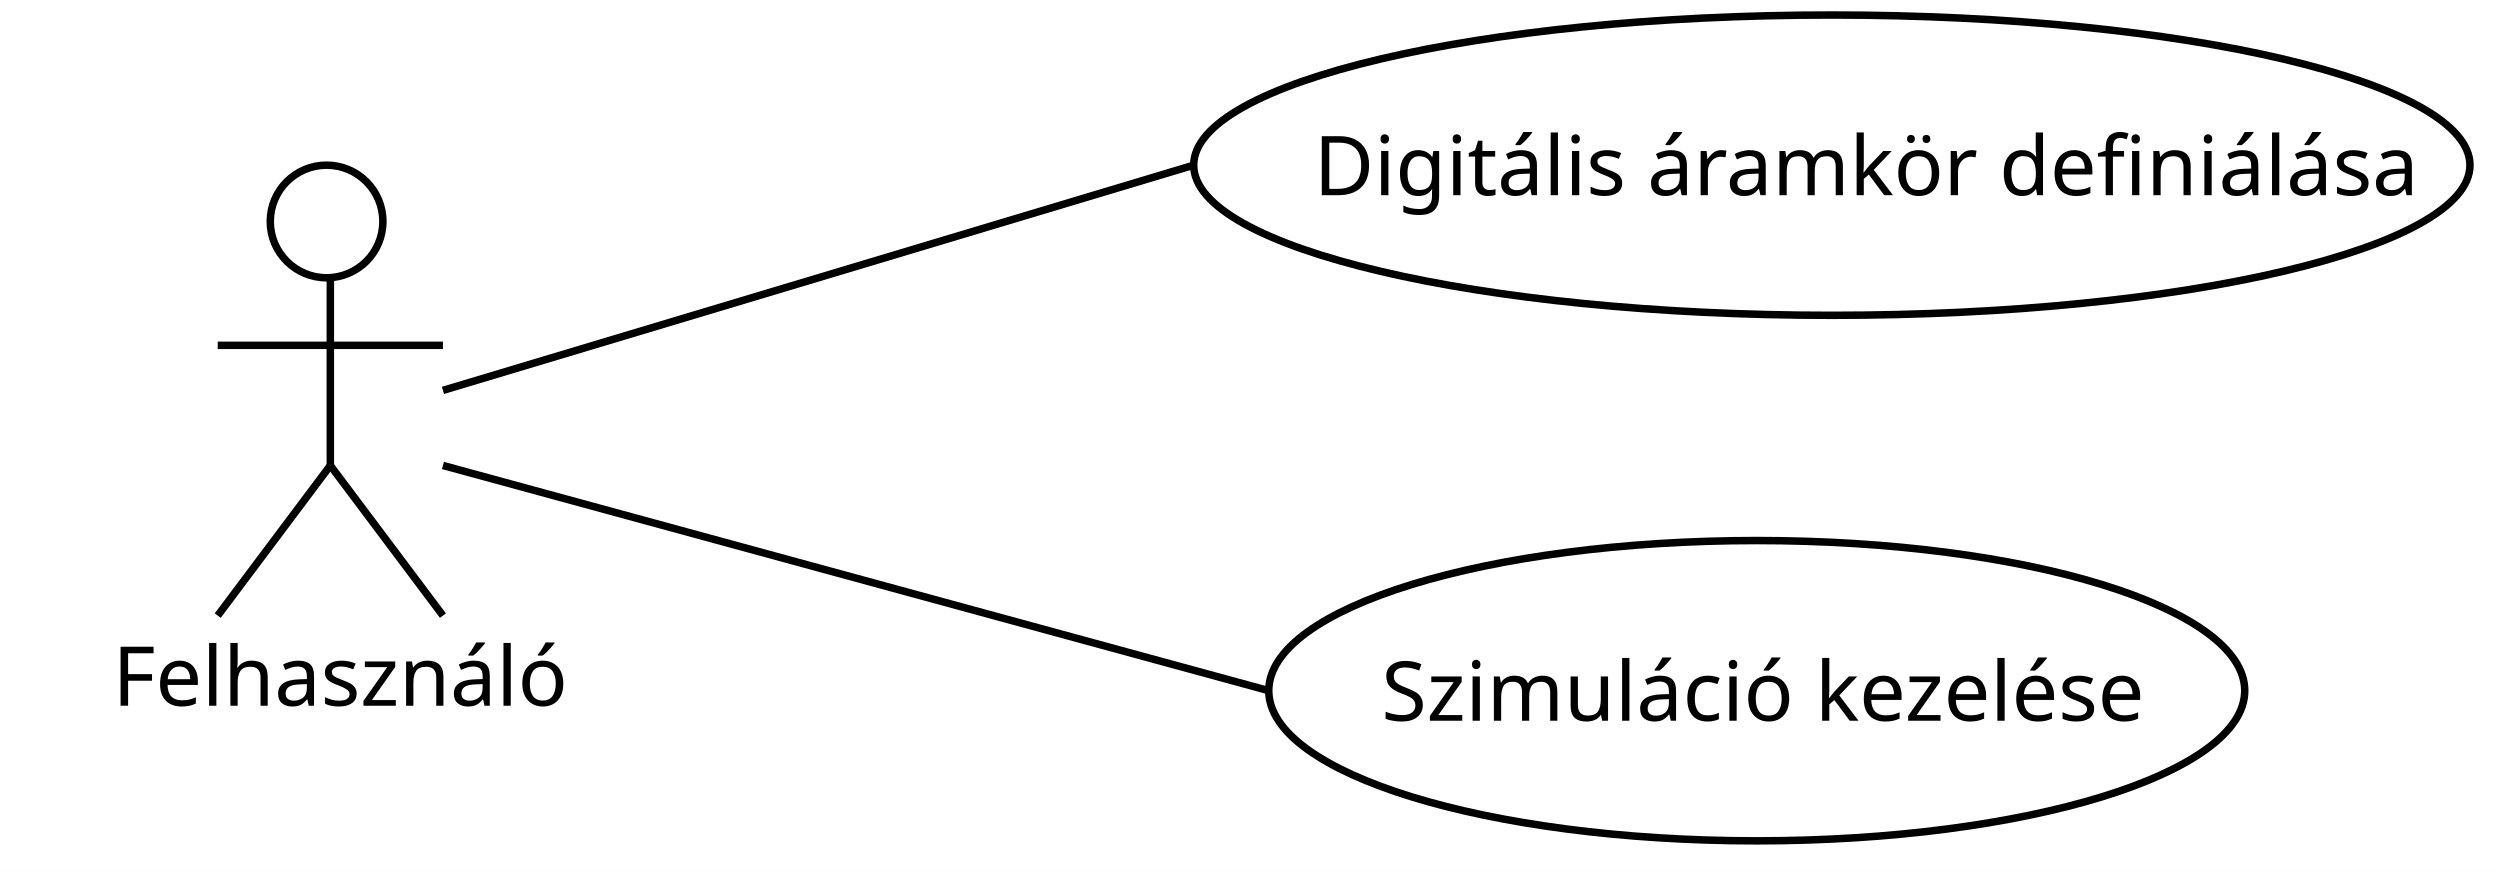
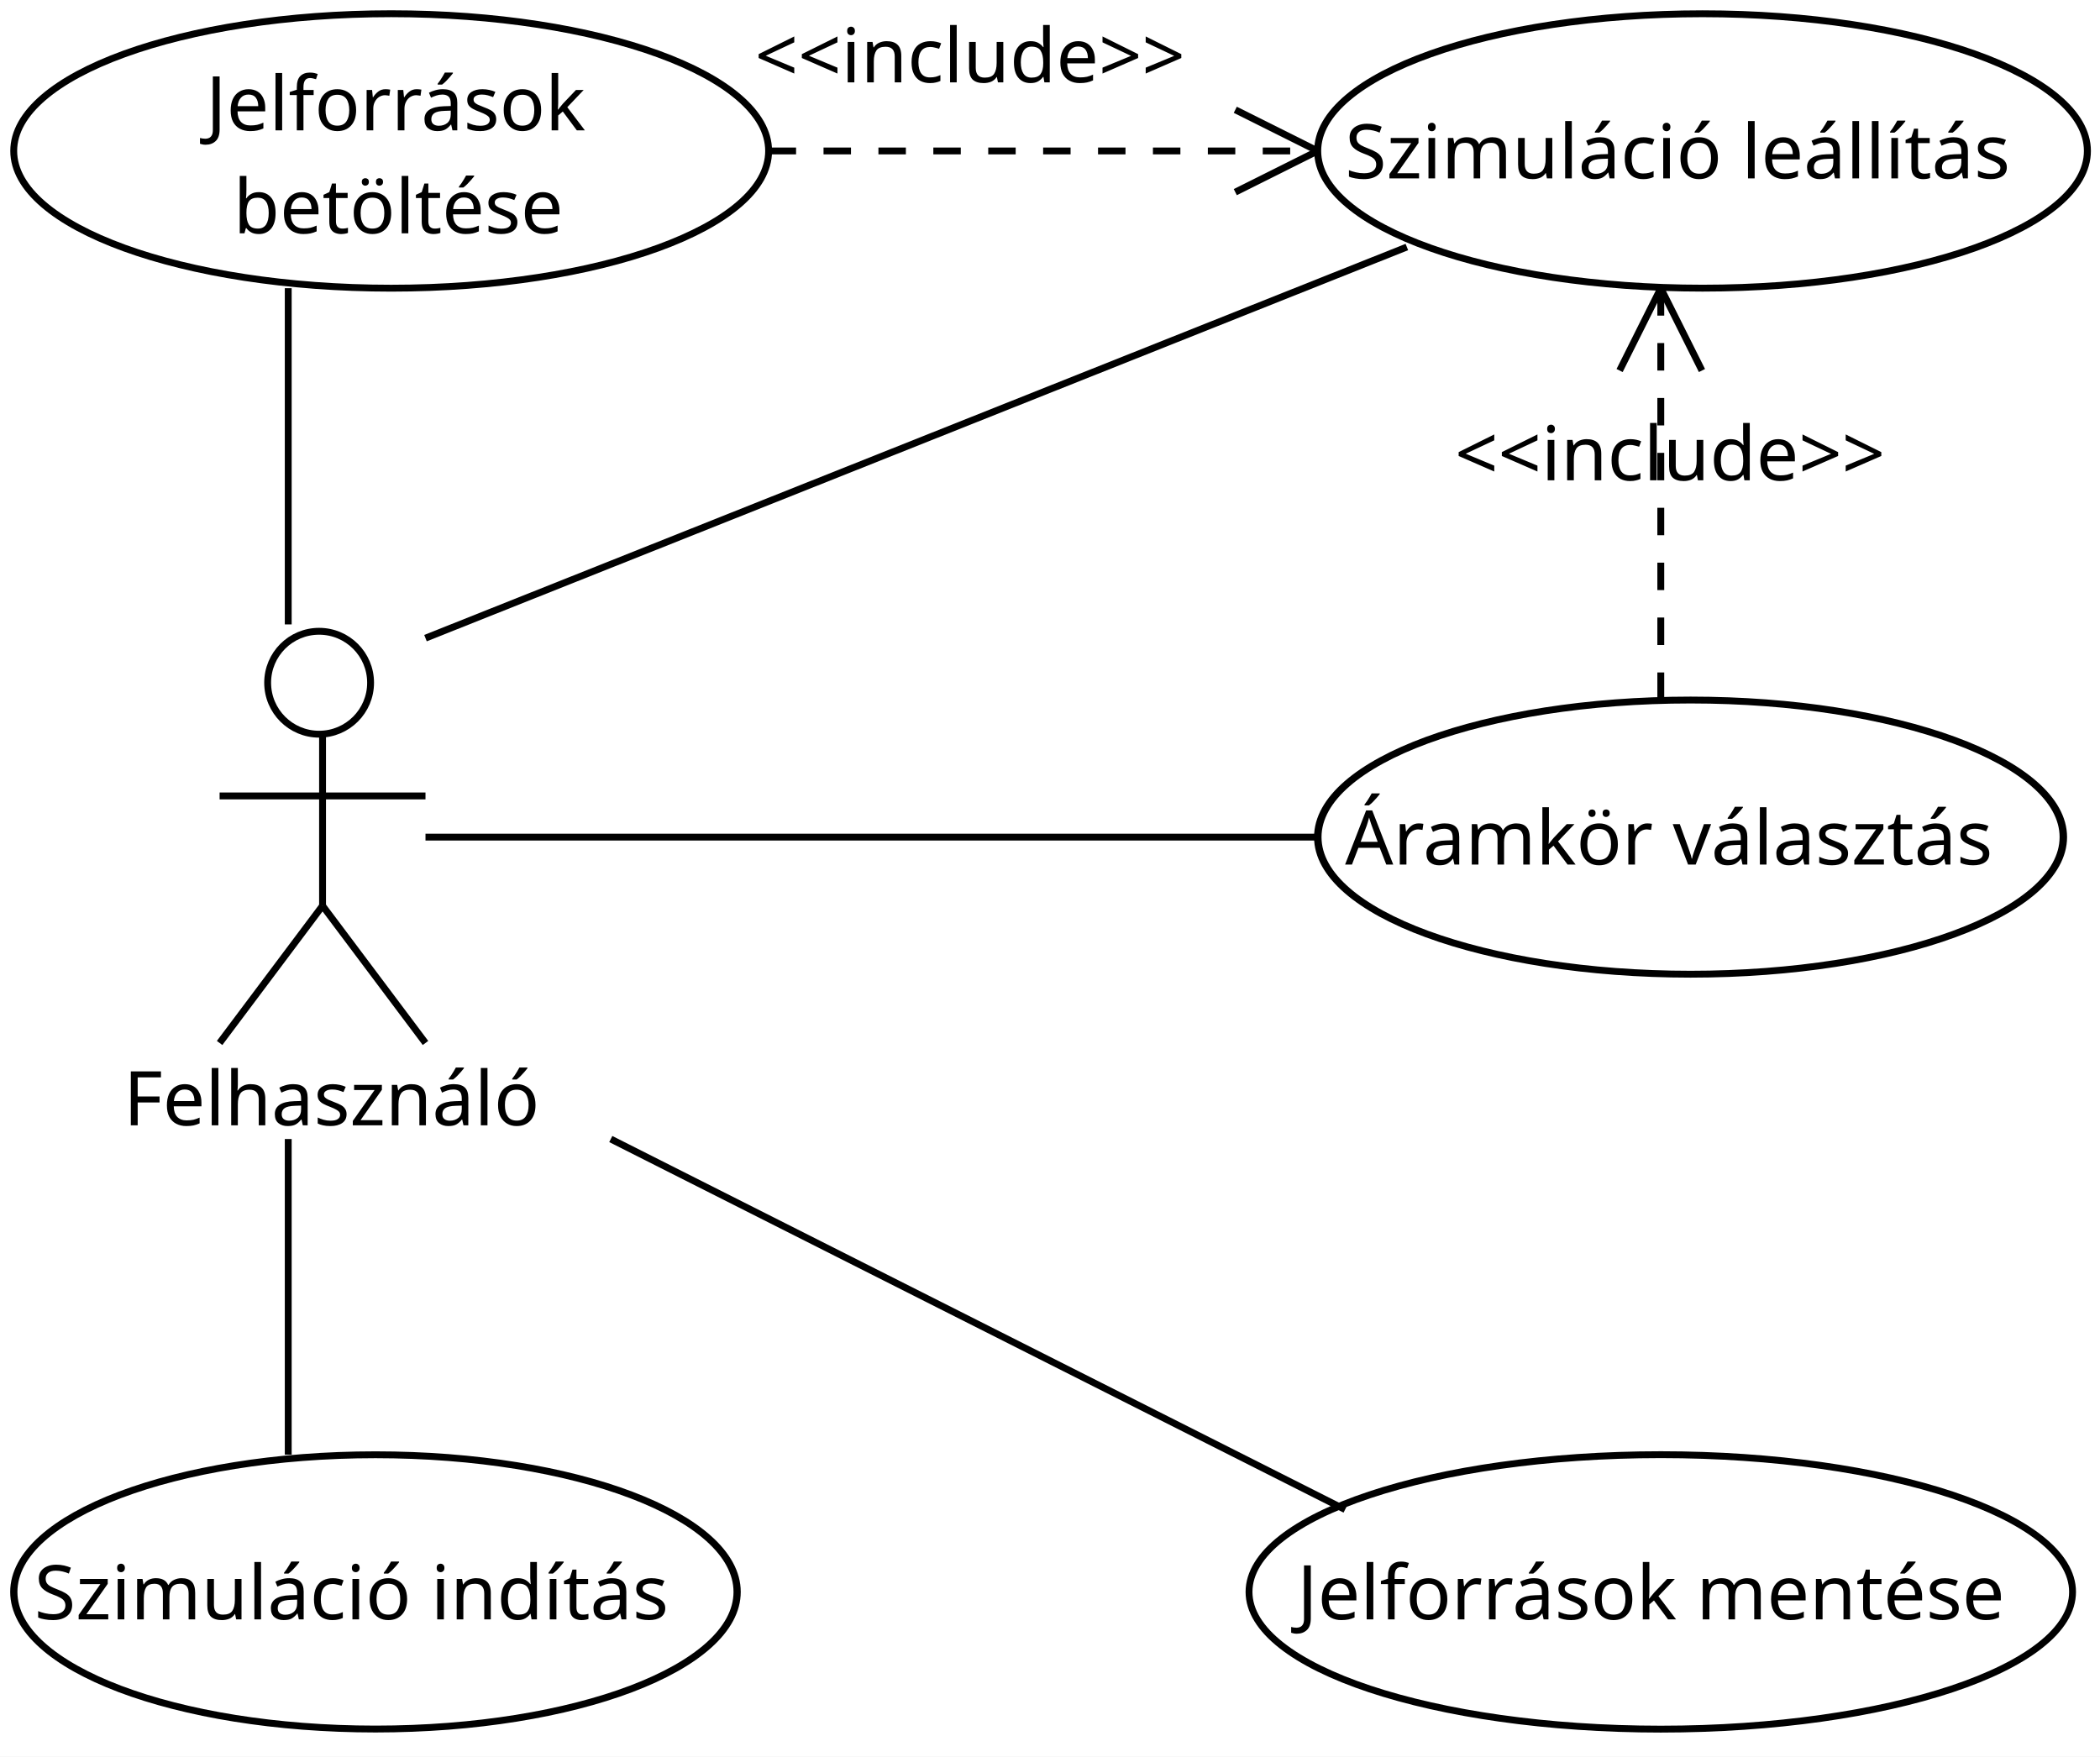
- <svg xmlns="http://www.w3.org/2000/svg" fill-opacity="1" color-rendering="auto" color-interpolation="auto" stroke="black" text-rendering="auto" stroke-linecap="square" width="333" stroke-miterlimit="10" stroke-opacity="1" shape-rendering="auto" fill="black" stroke-dasharray="none" font-weight="normal" stroke-width="1" height="116" font-family="'Dialog'" font-style="normal" stroke-linejoin="miter" font-size="12" stroke-dashoffset="0" image-rendering="auto">
-   <defs id="genericDefs" />
-   <g>
+ <svg xmlns="http://www.w3.org/2000/svg" fill-opacity="1" color-rendering="auto" color-interpolation="auto" stroke="black" text-rendering="auto" stroke-linecap="square" width="306" stroke-miterlimit="10" stroke-opacity="1" shape-rendering="auto" fill="black" stroke-dasharray="none" font-weight="normal" stroke-width="1" height="256" font-family="'Dialog'" font-style="normal" stroke-linejoin="miter" font-size="12" stroke-dashoffset="0" image-rendering="auto" id="svg2" version="1.1">
+   <defs id="genericDefs">
    <defs id="defs1">
-       <clipPath clipPathUnits="userSpaceOnUse" id="clipPath1">
-         <path d="M-3 -3 L37 -3 L37 67 L-3 67 L-3 -3 Z" />
+       <clipPath id="clipPath1" clipPathUnits="userSpaceOnUse">
+         <path id="path9" d="M-3 -3 L37 -3 L37 67 L-3 67 L-3 -3 Z" />
      </clipPath>
-       <clipPath clipPathUnits="userSpaceOnUse" id="clipPath2">
-         <path d="M-3 -3 L177 -3 L177 47 L-3 47 L-3 -3 Z" />
+       <clipPath id="clipPath2" clipPathUnits="userSpaceOnUse">
+         <path id="path12" d="M-3 -3 L107 -3 L107 47 L-3 47 L-3 -3 Z" />
      </clipPath>
-       <clipPath clipPathUnits="userSpaceOnUse" id="clipPath3">
-         <path d="M-3 -3 L137 -3 L137 47 L-3 47 L-3 -3 Z" />
+       <clipPath id="clipPath3" clipPathUnits="userSpaceOnUse">
+         <path id="path15" d="M-3 -3 L117 -3 L117 47 L-3 47 L-3 -3 Z" />
      </clipPath>
-       <clipPath clipPathUnits="userSpaceOnUse" id="clipPath4">
-         <path d="M-130 -40 L260 -40 L260 80 L-130 80 L-130 -40 Z" />
+       <clipPath id="clipPath4" clipPathUnits="userSpaceOnUse">
+         <path id="path18" d="M-3 -3 L127 -3 L127 47 L-3 47 L-3 -3 Z" />
      </clipPath>
-       <clipPath clipPathUnits="userSpaceOnUse" id="clipPath5">
-         <path d="M-170 -40 L340 -40 L340 80 L-170 80 L-170 -40 Z" />
+       <clipPath id="clipPath5" clipPathUnits="userSpaceOnUse">
+         <path id="path21" d="M-120 -40 L240 -40 L240 80 L-120 80 L-120 -40 Z" />
      </clipPath>
-       <clipPath clipPathUnits="userSpaceOnUse" id="clipPath6">
-         <path d="M-85 -14 L170 -14 L170 28 L-85 28 L-85 -14 Z" />
+       <clipPath id="clipPath6" clipPathUnits="userSpaceOnUse">
+         <path id="path24" d="M-110 -40 L220 -40 L220 80 L-110 80 L-110 -40 Z" />
      </clipPath>
-       <clipPath clipPathUnits="userSpaceOnUse" id="clipPath7">
-         <path d="M0 0 L204 0 L204 134 L0 134 L0 0 Z" />
+       <clipPath id="clipPath7" clipPathUnits="userSpaceOnUse">
+         <path id="path27" d="M-100 -40 L200 -40 L200 80 L-100 80 L-100 -40 Z" />
      </clipPath>
-       <clipPath clipPathUnits="userSpaceOnUse" id="clipPath8">
-         <path d="M0 0 L214 0 L214 134 L0 134 L0 0 Z" />
+       <clipPath id="clipPath8" clipPathUnits="userSpaceOnUse">
+         <path id="path30" d="M-85 -14 L170 -14 L170 28 L-85 28 L-85 -14 Z" />
+       </clipPath>
+       <clipPath id="clipPath9" clipPathUnits="userSpaceOnUse">
+         <path id="path33" d="M0 0 L104 0 L104 164 L0 164 L0 0 Z" />
+       </clipPath>
+       <clipPath id="clipPath10" clipPathUnits="userSpaceOnUse">
+         <path id="path36" d="M0 0 L184 0 L184 104 L0 104 L0 0 Z" />
+       </clipPath>
+       <clipPath id="clipPath11" clipPathUnits="userSpaceOnUse">
+         <path id="path39" d="M0 0 L104 0 L104 153 L0 153 L0 0 Z" />
+       </clipPath>
+       <clipPath id="clipPath12" clipPathUnits="userSpaceOnUse">
+         <path id="path42" d="M0 0 L234 0 L234 104 L0 104 L0 0 Z" />
+       </clipPath>
+       <clipPath id="clipPath13" clipPathUnits="userSpaceOnUse">
+         <path id="path45" d="M0 0 L247 0 L247 161 L0 161 L0 0 Z" />
+       </clipPath>
+       <clipPath id="clipPath14" clipPathUnits="userSpaceOnUse">
+         <path id="path48" d="M0 0 L104 0 L104 150 L0 150 L0 0 Z" />
+       </clipPath>
+       <clipPath id="clipPath15" clipPathUnits="userSpaceOnUse">
+         <path id="path51" d="M0 0 L211 0 L211 158 L0 158 L0 0 Z" />
+       </clipPath>
+       <clipPath id="clipPath16" clipPathUnits="userSpaceOnUse">
+         <path id="path54" d="M-81 -15 L162 -15 L162 30 L-81 30 L-81 -15 Z" />
      </clipPath>
    </defs>
-     <g fill="white" text-rendering="geometricPrecision" stroke="white">
-       <rect x="0" width="333" height="116" y="0" stroke="none" />
-     </g>
-     <g font-size="11" stroke-linecap="butt" transform="translate(29,22)" text-rendering="geometricPrecision" font-family="sans-serif" stroke-linejoin="round" stroke-miterlimit="0">
-       <circle fill="none" r="7.5" clip-path="url(#clipPath1)" cx="14.5" cy="7.5" />
-       <line y2="40" fill="none" x1="15" clip-path="url(#clipPath1)" x2="15" y1="15" />
-       <line y2="24" fill="none" x1="0" clip-path="url(#clipPath1)" x2="30" y1="24" />
-       <line y2="60" fill="none" x1="15" clip-path="url(#clipPath1)" x2="0" y1="40" />
-       <line y2="60" fill="none" x1="15" clip-path="url(#clipPath1)" x2="30" y1="40" />
-     </g>
-     <g font-size="11" stroke-linecap="butt" transform="translate(159,2)" text-rendering="geometricPrecision" font-family="sans-serif" stroke-linejoin="round" stroke-miterlimit="0">
-       <ellipse rx="85" fill="none" ry="20" clip-path="url(#clipPath2)" cx="85" cy="20" />
-     </g>
-     <g font-size="11" stroke-linecap="butt" transform="translate(169,72)" text-rendering="geometricPrecision" font-family="sans-serif" stroke-linejoin="round" stroke-miterlimit="0">
-       <ellipse rx="65" fill="none" ry="20" clip-path="url(#clipPath3)" cx="65" cy="20" />
-     </g>
-     <g text-rendering="geometricPrecision" font-size="11" font-family="sans-serif" transform="translate(169,72)">
-       <text x="15" xml:space="preserve" y="24" clip-path="url(#clipPath4)" stroke="none">Szimuláció kezelése</text>
-     </g>
-     <g text-rendering="geometricPrecision" font-size="11" font-family="sans-serif" transform="translate(159,2)">
-       <text x="16" xml:space="preserve" y="24" clip-path="url(#clipPath5)" stroke="none">Digitális áramkör definiálása</text>
-     </g>
-     <g text-rendering="geometricPrecision" font-size="11" font-family="sans-serif" transform="translate(2,82)">
-       <text x="13" xml:space="preserve" y="12" clip-path="url(#clipPath6)" stroke="none">Felhasználó</text>
-     </g>
-     <g text-rendering="geometricPrecision" font-size="11" font-family="sans-serif" transform="translate(9,-28)" stroke-linejoin="round" stroke-linecap="butt">
-       <line y2="80" fill="none" x1="150" clip-path="url(#clipPath7)" x2="50" y1="50" />
-     </g>
-     <g text-rendering="geometricPrecision" font-size="11" font-family="sans-serif" transform="translate(9,12)" stroke-linejoin="round" stroke-linecap="butt">
-       <line y2="50" fill="none" x1="160" clip-path="url(#clipPath8)" x2="50" y1="80" />
-     </g>
+   </defs>
+   <g style="fill:#ffffff;stroke:#ffffff" id="g56" text-rendering="geometricPrecision">
+     <rect style="stroke:none" id="rect58" y="0" height="256" width="306" x="0" />
+   </g>
+   <g style="font-size:11px;stroke-linecap:butt;stroke-linejoin:round;stroke-miterlimit:0;font-family:sans-serif" id="g60" stroke-miterlimit="0" text-rendering="geometricPrecision" transform="translate(32,92)" font-size="11">
+     <circle style="fill:none" d="M 22,7.5 C 22,11.642 18.642,15 14.5,15 10.358,15 7,11.642 7,7.5 7,3.358 10.358,0 14.5,0 18.642,0 22,3.358 22,7.5 z" id="circle62" cy="7.5" cx="14.5" clip-path="url(#clipPath1)" r="7.5" />
+     <line style="fill:none" id="line64" y1="15" x2="15" clip-path="url(#clipPath1)" x1="15" y2="40" />
+     <line style="fill:none" id="line66" y1="24" x2="30" clip-path="url(#clipPath1)" x1="0" y2="24" />
+     <line style="fill:none" id="line68" y1="40" x2="0" clip-path="url(#clipPath1)" x1="15" y2="60" />
+     <line style="fill:none" id="line70" y1="40" x2="30" clip-path="url(#clipPath1)" x1="15" y2="60" />
+   </g>
+   <g style="font-size:11px;stroke-linecap:butt;stroke-linejoin:round;stroke-miterlimit:0;font-family:sans-serif" id="g72" stroke-miterlimit="0" text-rendering="geometricPrecision" transform="matrix(1.053974,0,0,0.9993426,2.013148,212.0131)" font-size="11">
+     <ellipse style="fill:none" d="M 100,20 C 100,31.046 77.614,40 50,40 22.386,40 0,31.046 0,20 0,8.954 22.386,0 50,0 c 27.614,0 50,8.954 50,20 z" id="ellipse74" cy="20" cx="50" clip-path="url(#clipPath2)" ry="20" rx="50" />
+   </g>
+   <g style="font-size:11px;stroke-linecap:butt;stroke-linejoin:round;stroke-miterlimit:0;font-family:sans-serif" id="g76" stroke-miterlimit="0" text-rendering="geometricPrecision" transform="matrix(1.019635,0,0,0.9997588,192.0048,2.004824)" font-size="11">
+     <ellipse style="fill:none" d="M 110,20 C 110,31.046 85.376,40 55,40 24.624,40 0,31.046 0,20 0,8.954 24.624,0 55,0 c 30.376,0 55,8.954 55,20 z" id="ellipse78" cy="20" cx="55" clip-path="url(#clipPath3)" ry="20" rx="55" />
+   </g>
+   <g style="font-size:11px;stroke-linecap:butt;stroke-linejoin:round;stroke-miterlimit:0;font-family:sans-serif" id="g80" stroke-miterlimit="0" text-rendering="geometricPrecision" transform="matrix(1.086362,0,0,0.9989564,192.0209,102.0209)" font-size="11">
+     <ellipse style="fill:none" d="M 100,20 C 100,31.046 77.614,40 50,40 22.386,40 0,31.046 0,20 0,8.954 22.386,0 50,0 c 27.614,0 50,8.954 50,20 z" id="ellipse82" cy="20" cx="50" clip-path="url(#clipPath2)" ry="20" rx="50" />
+   </g>
+   <g style="font-size:11px;stroke-linecap:butt;stroke-linejoin:round;stroke-miterlimit:0;font-family:sans-serif" id="g84" stroke-miterlimit="0" text-rendering="geometricPrecision" transform="translate(2,2)" font-size="11">
+     <ellipse style="fill:none" d="M 110,20 C 110,31.046 85.376,40 55,40 24.624,40 0,31.046 0,20 0,8.954 24.624,0 55,0 c 30.376,0 55,8.954 55,20 z" id="ellipse86" cy="20" cx="55" clip-path="url(#clipPath3)" ry="20" rx="55" />
+   </g>
+   <g style="font-size:11px;stroke-linecap:butt;stroke-linejoin:round;stroke-miterlimit:0;font-family:sans-serif" id="g88" stroke-miterlimit="0" text-rendering="geometricPrecision" transform="translate(182,212)" font-size="11">
+     <ellipse style="fill:none" d="M 120,20 C 120,31.046 93.137,40 60,40 26.863,40 0,31.046 0,20 0,8.954 26.863,0 60,0 c 33.137,0 60,8.954 60,20 z" id="ellipse90" cy="20" cx="60" clip-path="url(#clipPath4)" ry="20" rx="60" />
+   </g>
+   <g style="font-size:11px;font-family:sans-serif" id="g92" transform="translate(180,212)" font-size="11" text-rendering="geometricPrecision">
+     <text style="stroke:none" id="text94" clip-path="url(#clipPath5)" y="24" xml:space="preserve" x="9">Jelforrások mentése</text>
+   </g>
+   <g style="font-size:11px;font-family:sans-serif" id="g96" transform="translate(2,2)" font-size="11" text-rendering="geometricPrecision">
+     <text style="stroke:none" id="text98" clip-path="url(#clipPath6)" y="17" xml:space="preserve" x="28">Jelforrások</text>
+     <text style="stroke:none" id="text100" clip-path="url(#clipPath6)" y="32" xml:space="preserve" x="32">betöltése</text>
+   </g>
+   <g style="font-size:11px;font-family:sans-serif" id="g102" transform="translate(192,102)" font-size="11" text-rendering="geometricPrecision">
+     <text style="stroke:none" id="text104" clip-path="url(#clipPath7)" y="24" xml:space="preserve" x="4">Áramkör választás</text>
+   </g>
+   <text x="8" xml:space="preserve" y="24" clip-path="url(#clipPath6)" id="text108" style="font-size:11px;stroke:none;font-family:sans-serif" transform="translate(188,2)">Szimuláció leállítás</text>
+   <g style="font-size:11px;font-family:sans-serif" id="g110" transform="translate(0,212)" font-size="11" text-rendering="geometricPrecision">
+     <text style="stroke:none" id="text112" clip-path="url(#clipPath7)" y="24" xml:space="preserve" x="5">Szimuláció indítás</text>
+   </g>
+   <g style="font-size:11px;font-family:sans-serif" id="g114" transform="translate(5,152)" font-size="11" text-rendering="geometricPrecision">
+     <text style="stroke:none" id="text116" clip-path="url(#clipPath8)" y="12" xml:space="preserve" x="13">Felhasználó</text>
+   </g>
+   <g style="font-size:11px;stroke-linecap:butt;stroke-linejoin:round;stroke-dasharray:4;font-family:sans-serif" id="g118" text-rendering="geometricPrecision" transform="translate(192,-8)" font-size="11">
+     <line style="fill:none" id="line120" y1="110" x2="50" clip-path="url(#clipPath9)" x1="50" y2="50" />
+     <line style="fill:none;stroke-dasharray:none" id="line122" y2="62" y1="50" x2="44" x1="50" clip-path="url(#clipPath9)" />
+     <line style="fill:none;stroke-dasharray:none" id="line124" y2="62" y1="50" x2="56" x1="50" clip-path="url(#clipPath9)" />
+   </g>
+   <g style="font-size:11px;stroke-linecap:butt;stroke-linejoin:round;stroke-dasharray:4;font-family:sans-serif" id="g126" text-rendering="geometricPrecision" transform="translate(62,-28)" font-size="11">
+     <line style="fill:none" id="line128" y1="50" x2="130" clip-path="url(#clipPath10)" x1="50" y2="50" />
+     <line style="fill:none;stroke-dasharray:none" id="line130" y2="44" y1="50" x2="118" x1="130" clip-path="url(#clipPath10)" />
+     <line style="fill:none;stroke-dasharray:none" id="line132" y2="56" y1="50" x2="118" x1="130" clip-path="url(#clipPath10)" />
+   </g>
+   <g style="font-size:11px;stroke-linecap:butt;stroke-linejoin:round;font-family:sans-serif" id="g134" transform="translate(-8,-8)" font-size="11" text-rendering="geometricPrecision">
+     <line style="fill:none" id="line136" y1="50" x2="50" clip-path="url(#clipPath11)" x1="50" y2="99" />
+   </g>
+   <g style="font-size:11px;stroke-linecap:butt;stroke-linejoin:round;font-family:sans-serif" id="g138" transform="translate(12,72)" font-size="11" text-rendering="geometricPrecision">
+     <line style="fill:none" id="line140" y1="50" x2="180" clip-path="url(#clipPath12)" x1="50" y2="50" />
+   </g>
+   <g style="font-size:11px;stroke-linecap:butt;stroke-linejoin:round;font-family:sans-serif" id="g142" transform="translate(12,-14)" font-size="11" text-rendering="geometricPrecision">
+     <line style="fill:none" id="line144" y1="107" x2="193" clip-path="url(#clipPath13)" x1="50" y2="50" />
+   </g>
+   <g style="font-size:11px;stroke-linecap:butt;stroke-linejoin:round;font-family:sans-serif" id="g146" transform="translate(-8,116)" font-size="11" text-rendering="geometricPrecision">
+     <line style="fill:none" id="line148" y1="50" x2="50" clip-path="url(#clipPath14)" x1="50" y2="96" />
+   </g>
+   <g style="font-size:11px;stroke-linecap:butt;stroke-linejoin:round;font-family:sans-serif" id="g150" transform="translate(39,116)" font-size="11" text-rendering="geometricPrecision">
+     <line style="fill:none" id="line152" y1="50" x2="157" clip-path="url(#clipPath15)" x1="50" y2="104" />
+   </g>
+   <g style="font-size:11px;font-family:sans-serif" id="g154" transform="translate(101,0)" font-size="11" text-rendering="geometricPrecision">
+     <text style="stroke:none" id="text156" clip-path="url(#clipPath16)" y="12" xml:space="preserve" x="9">&lt;&lt;include&gt;&gt;</text>
+   </g>
+   <g style="font-size:11px;font-family:sans-serif" id="g158" transform="translate(203,58)" font-size="11" text-rendering="geometricPrecision">
+     <text style="stroke:none" id="text160" clip-path="url(#clipPath16)" y="12" xml:space="preserve" x="9">&lt;&lt;include&gt;&gt;</text>
  </g>
</svg>
